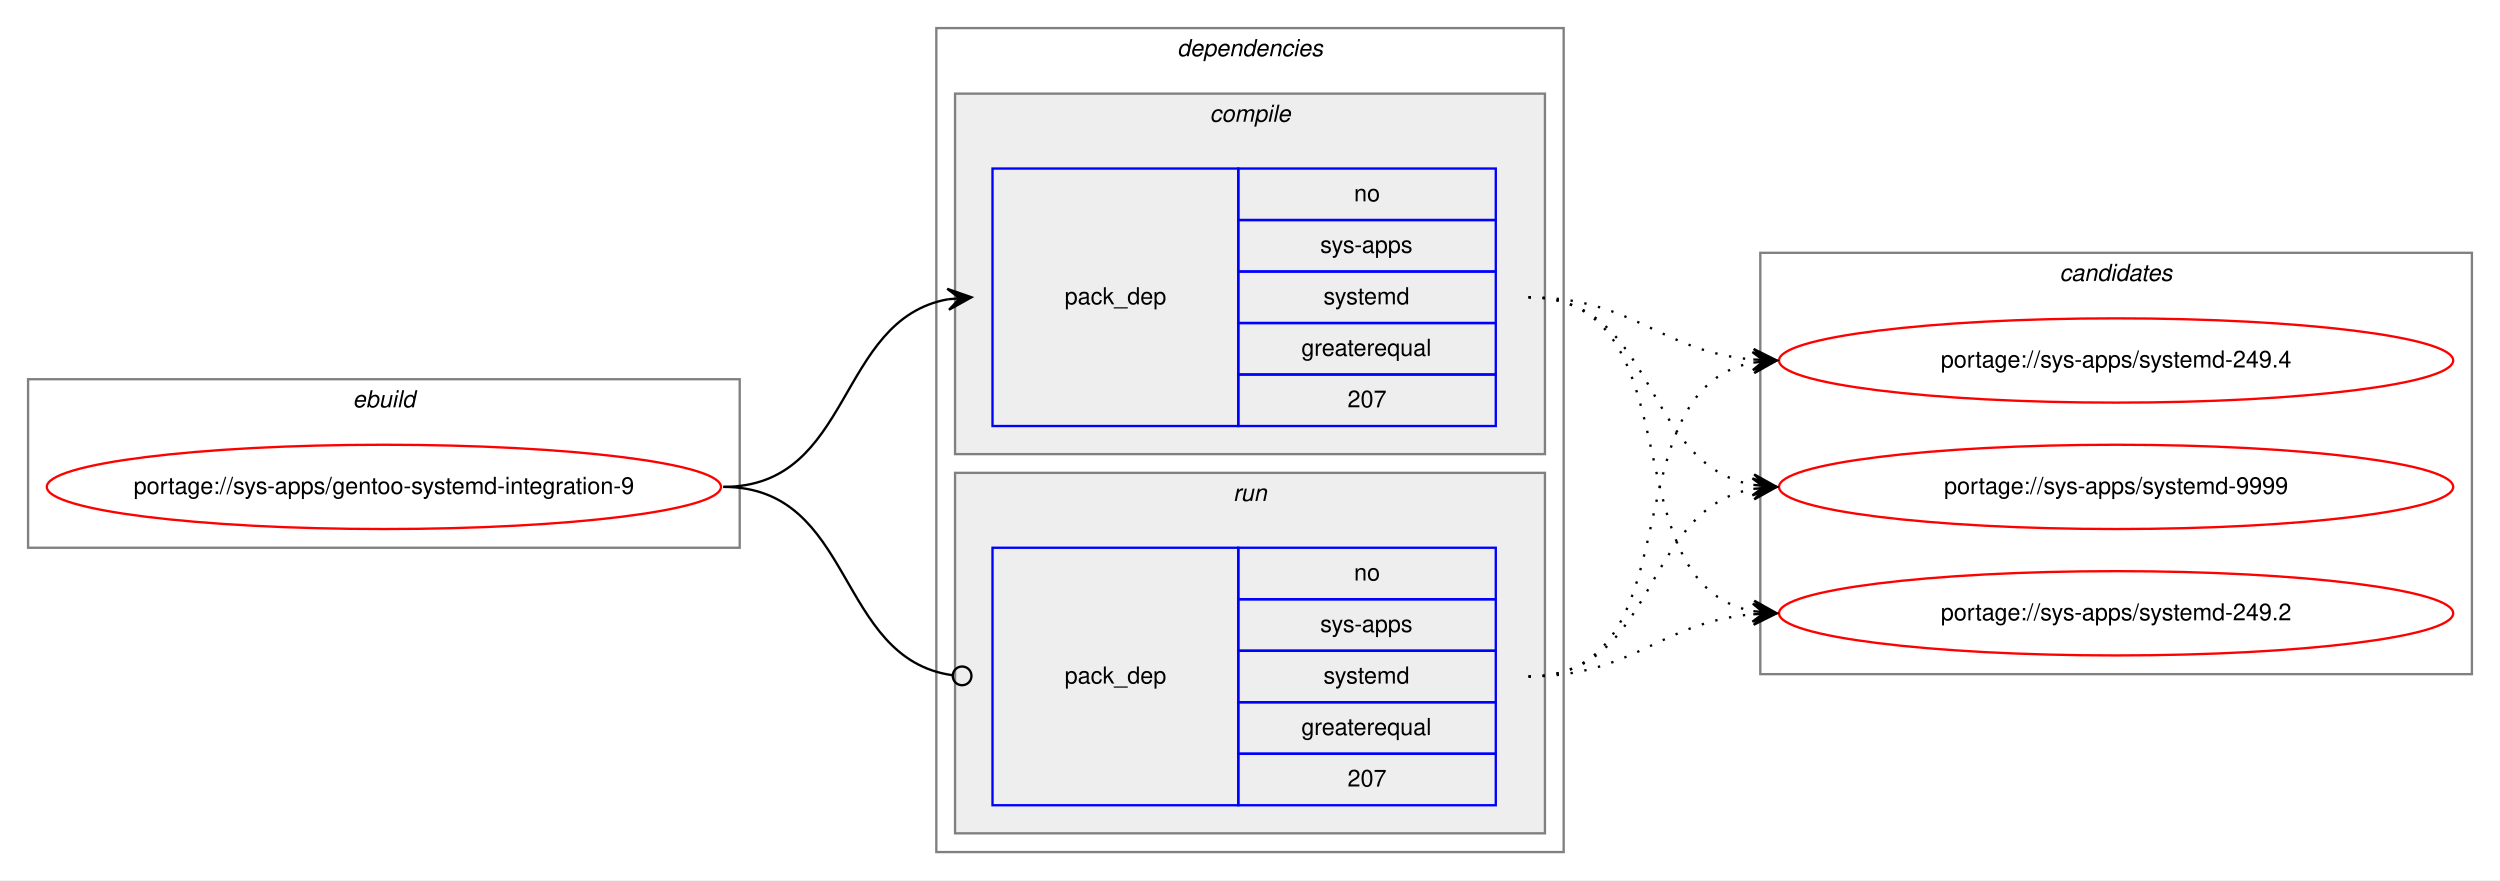
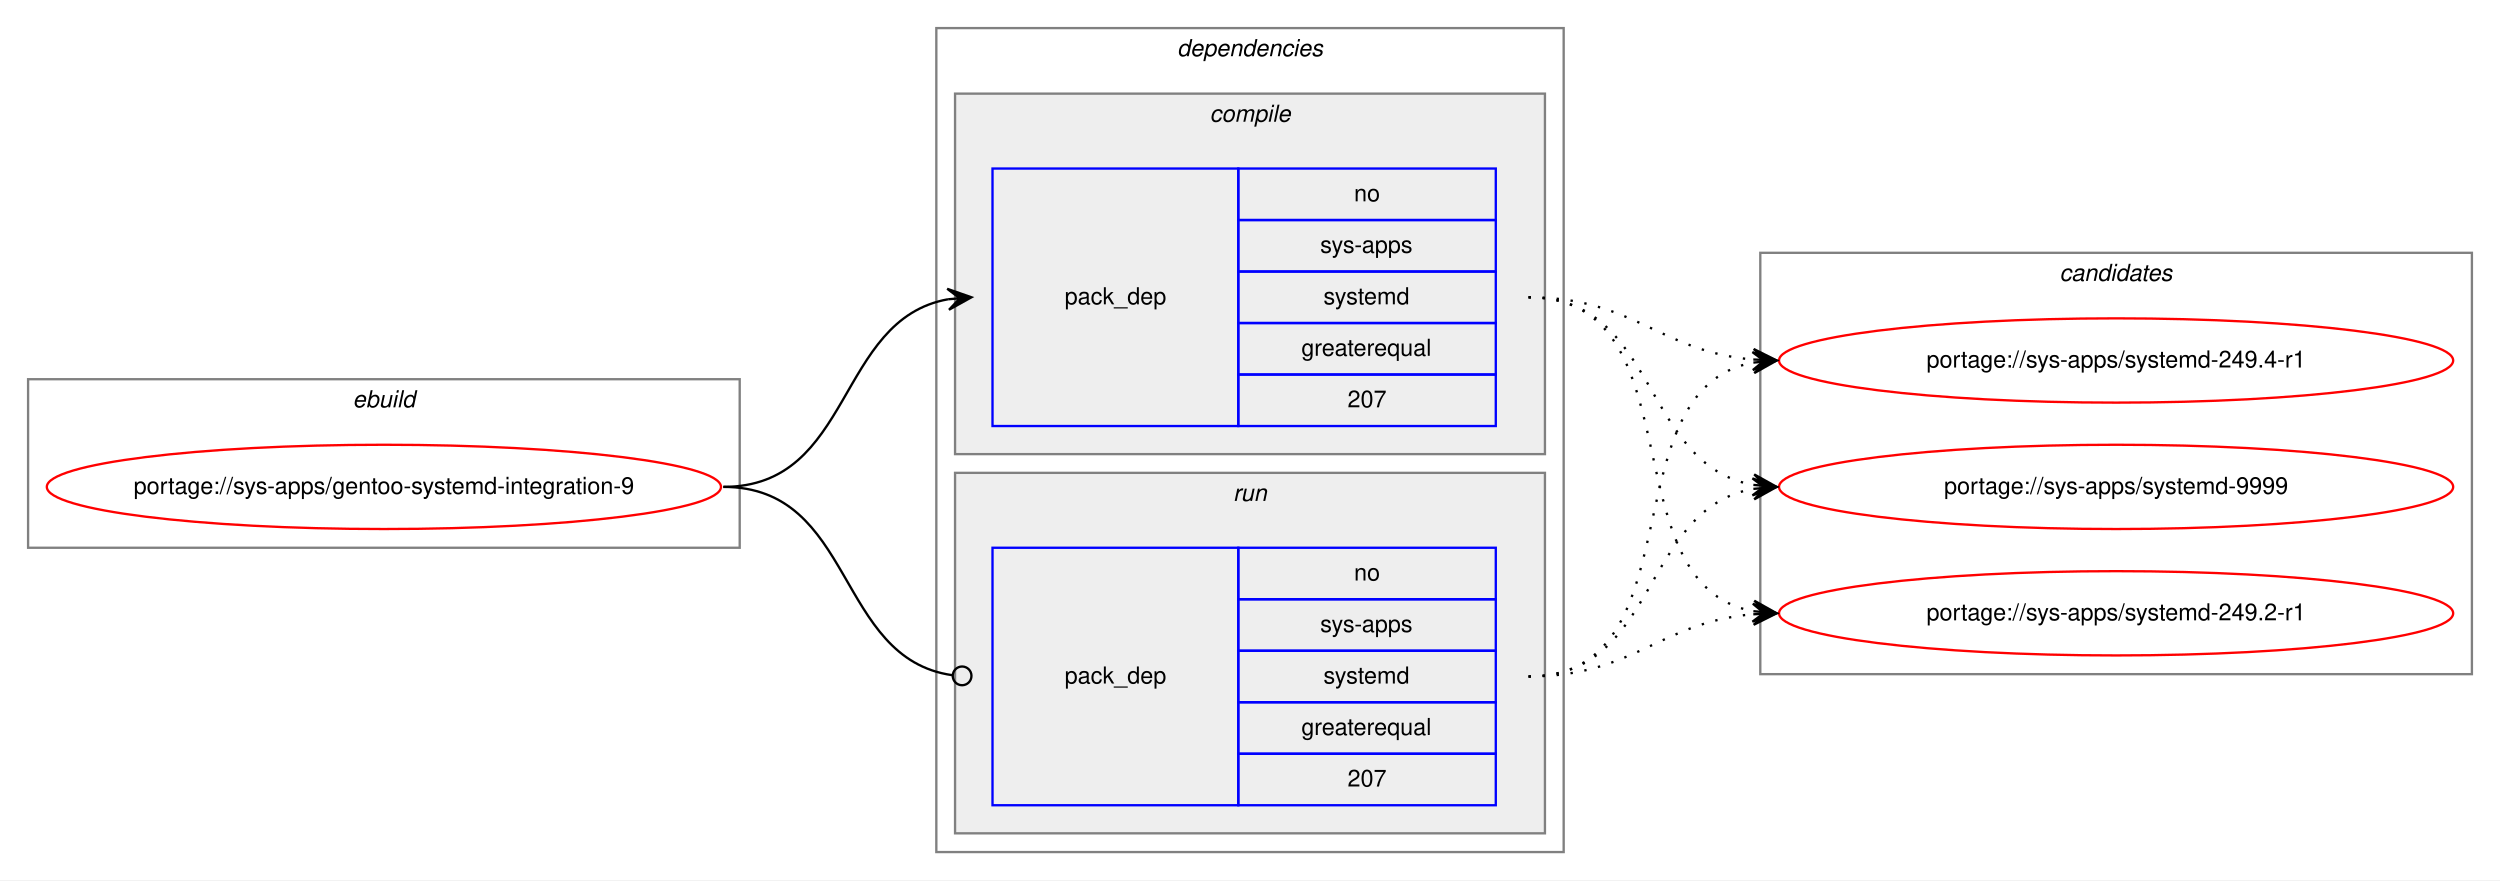
<svg xmlns="http://www.w3.org/2000/svg" xmlns:xlink="http://www.w3.org/1999/xlink" width="1068pt" height="376pt" viewBox="0.00 0.00 1068.00 376.00">
  <g id="graph0" class="graph" transform="scale(1 1) rotate(0) translate(4 372)">
    <polygon fill="white" stroke="transparent" points="-4,4 -4,-372 1064,-372 1064,4 -4,4" />
    <g id="clust1" class="cluster">
      <polygon fill="none" stroke="gray" points="8,-138 8,-210 312,-210 312,-138 8,-138" />
      <text text-anchor="start" x="146.66" y="-198" font-family="Helvetica,sans-Serif" font-style="italic" font-size="10.00">ebuild</text>
    </g>
    <g id="clust2" class="cluster">
      <polygon fill="none" stroke="gray" points="396,-8 396,-360 664,-360 664,-8 396,-8" />
      <text text-anchor="start" x="498.88" y="-348" font-family="Helvetica,sans-Serif" font-style="italic" font-size="10.00">dependencies</text>
    </g>
    <g id="clust3" class="cluster">
      <polygon fill="#eeeeee" stroke="gray" points="404,-178 404,-332 656,-332 656,-178 404,-178" />
      <text text-anchor="start" x="512.78" y="-320" font-family="Helvetica,sans-Serif" font-style="italic" font-size="10.00">compile</text>
    </g>
    <g id="clust6" class="cluster">
      <polygon fill="#eeeeee" stroke="gray" points="404,-16 404,-170 656,-170 656,-16 404,-16" />
      <text text-anchor="start" x="522.78" y="-158" font-family="Helvetica,sans-Serif" font-style="italic" font-size="10.00">run</text>
    </g>
    <g id="clust8" class="cluster">
      <polygon fill="none" stroke="gray" points="748,-84 748,-264 1052,-264 1052,-84 748,-84" />
      <text text-anchor="start" x="875.82" y="-252" font-family="Helvetica,sans-Serif" font-style="italic" font-size="10.00">candidates</text>
    </g>
    <g id="node1" class="node">
      <g id="a_node1">
        <a xlink:href="../sys-apps/gentoo-systemd-integration-9.svg" xlink:title="portage://sys-apps/gentoo-systemd-integration-9">
          <ellipse fill="none" stroke="red" cx="160" cy="-164" rx="144" ry="18" />
          <text text-anchor="middle" x="160" y="-161" font-family="Helvetica,sans-Serif" font-size="10.00">portage://sys-apps/gentoo-systemd-integration-9</text>
        </a>
      </g>
    </g>
    <g id="node2" class="node">
      <polygon fill="none" stroke="blue" points="420,-190 420,-300 525,-300 525,-190 420,-190" />
      <text text-anchor="start" x="450.82" y="-242" font-family="Helvetica,sans-Serif" font-size="10.00">pack_dep</text>
      <polygon fill="none" stroke="blue" points="525,-278 525,-300 635,-300 635,-278 525,-278" />
      <text text-anchor="start" x="574.44" y="-286" font-family="Helvetica,sans-Serif" font-size="10.00">no</text>
      <polygon fill="none" stroke="blue" points="525,-256 525,-278 635,-278 635,-256 525,-256" />
      <text text-anchor="start" x="560" y="-264" font-family="Helvetica,sans-Serif" font-size="10.00">sys-apps</text>
      <polygon fill="none" stroke="blue" points="525,-234 525,-256 635,-256 635,-234 525,-234" />
      <text text-anchor="start" x="561.39" y="-242" font-family="Helvetica,sans-Serif" font-size="10.00">systemd</text>
      <polygon fill="none" stroke="blue" points="525,-212 525,-234 635,-234 635,-212 525,-212" />
      <text text-anchor="start" x="551.94" y="-220" font-family="Helvetica,sans-Serif" font-size="10.00">greaterequal</text>
      <polygon fill="none" stroke="blue" points="525,-190 525,-212 635,-212 635,-190 525,-190" />
      <text text-anchor="start" x="571.66" y="-198" font-family="Helvetica,sans-Serif" font-size="10.00">207</text>
    </g>
    <g id="edge1" class="edge">
      <path fill="none" stroke="black" d="M305,-164C360.7,-164 352.97,-235.49 400.99,-244.15" />
      <polygon fill="black" stroke="black" points="411,-245 400.65,-248.63 406.02,-244.57 401.04,-244.15 401.04,-244.15 401.04,-244.15 406.02,-244.57 401.42,-239.67 411,-245 411,-245" />
    </g>
    <g id="node3" class="node">
      <polygon fill="none" stroke="blue" points="420,-28 420,-138 525,-138 525,-28 420,-28" />
      <text text-anchor="start" x="450.82" y="-80" font-family="Helvetica,sans-Serif" font-size="10.00">pack_dep</text>
      <polygon fill="none" stroke="blue" points="525,-116 525,-138 635,-138 635,-116 525,-116" />
      <text text-anchor="start" x="574.44" y="-124" font-family="Helvetica,sans-Serif" font-size="10.00">no</text>
      <polygon fill="none" stroke="blue" points="525,-94 525,-116 635,-116 635,-94 525,-94" />
      <text text-anchor="start" x="560" y="-102" font-family="Helvetica,sans-Serif" font-size="10.00">sys-apps</text>
      <polygon fill="none" stroke="blue" points="525,-72 525,-94 635,-94 635,-72 525,-72" />
      <text text-anchor="start" x="561.39" y="-80" font-family="Helvetica,sans-Serif" font-size="10.00">systemd</text>
      <polygon fill="none" stroke="blue" points="525,-50 525,-72 635,-72 635,-50 525,-50" />
      <text text-anchor="start" x="551.94" y="-58" font-family="Helvetica,sans-Serif" font-size="10.00">greaterequal</text>
      <polygon fill="none" stroke="blue" points="525,-28 525,-50 635,-50 635,-28 525,-28" />
      <text text-anchor="start" x="571.66" y="-36" font-family="Helvetica,sans-Serif" font-size="10.00">207</text>
    </g>
    <g id="edge2" class="edge">
      <path fill="none" stroke="black" d="M305,-164C361.4,-164 352.77,-90.72 402.81,-83.56" />
      <ellipse fill="none" stroke="black" cx="407.01" cy="-83.27" rx="4" ry="4" />
    </g>
    <g id="node4" class="node">
      <g id="a_node4">
-         <a xlink:href="../sys-apps/systemd-249.2.svg" xlink:title="portage://sys-apps/systemd-249.2">
+         <a xlink:href="../sys-apps/systemd-249.2-r1.svg" xlink:title="portage://sys-apps/systemd-249.2-r1">
          <ellipse fill="none" stroke="red" cx="900" cy="-110" rx="144" ry="18" />
-           <text text-anchor="middle" x="900" y="-107" font-family="Helvetica,sans-Serif" font-size="10.00">portage://sys-apps/systemd-249.2</text>
+           <text text-anchor="middle" x="900" y="-107" font-family="Helvetica,sans-Serif" font-size="10.00">portage://sys-apps/systemd-249.2-r1</text>
        </a>
      </g>
    </g>
    <g id="edge3" class="edge">
      <path fill="none" stroke="black" stroke-dasharray="1,5" d="M649,-245C721.56,-245 682.97,-122.86 744.68,-110.93" />
      <polygon fill="black" stroke="black" points="755,-110 745.45,-115.38 750.02,-110.45 745.04,-110.9 745.04,-110.9 745.04,-110.9 750.02,-110.45 744.64,-106.42 755,-110 755,-110" />
    </g>
    <g id="node5" class="node">
      <g id="a_node5">
-         <a xlink:href="../sys-apps/systemd-249.4.svg" xlink:title="portage://sys-apps/systemd-249.4">
+         <a xlink:href="../sys-apps/systemd-249.4-r1.svg" xlink:title="portage://sys-apps/systemd-249.4-r1">
          <ellipse fill="none" stroke="red" cx="900" cy="-218" rx="144" ry="18" />
-           <text text-anchor="middle" x="900" y="-215" font-family="Helvetica,sans-Serif" font-size="10.00">portage://sys-apps/systemd-249.4</text>
+           <text text-anchor="middle" x="900" y="-215" font-family="Helvetica,sans-Serif" font-size="10.00">portage://sys-apps/systemd-249.4-r1</text>
        </a>
      </g>
    </g>
    <g id="edge4" class="edge">
      <path fill="none" stroke="black" stroke-dasharray="1,5" d="M649,-245C694.01,-245 704.86,-221.86 744.8,-218.42" />
      <polygon fill="black" stroke="black" points="755,-218 745.2,-222.91 750,-218.21 745.01,-218.42 745.01,-218.42 745.01,-218.42 750,-218.21 744.82,-213.92 755,-218 755,-218" />
    </g>
    <g id="node6" class="node">
      <g id="a_node6">
        <a xlink:href="../sys-apps/systemd-9999.svg" xlink:title="portage://sys-apps/systemd-9999">
          <ellipse fill="none" stroke="red" cx="900" cy="-164" rx="144" ry="18" />
          <text text-anchor="middle" x="900" y="-161" font-family="Helvetica,sans-Serif" font-size="10.00">portage://sys-apps/systemd-9999</text>
        </a>
      </g>
    </g>
    <g id="edge5" class="edge">
      <path fill="none" stroke="black" stroke-dasharray="1,5" d="M649,-245C704.7,-245 696.97,-173.51 744.99,-164.85" />
      <polygon fill="black" stroke="black" points="755,-164 745.42,-169.33 750.02,-164.43 745.04,-164.85 745.04,-164.85 745.04,-164.85 750.02,-164.43 744.65,-160.37 755,-164 755,-164" />
    </g>
    <g id="edge6" class="edge">
      <path fill="none" stroke="black" stroke-dasharray="1,5" d="M649,-83C694.01,-83 704.86,-106.14 744.8,-109.58" />
      <polygon fill="black" stroke="black" points="755,-110 744.82,-114.08 750,-109.79 745.01,-109.58 745.01,-109.58 745.01,-109.58 750,-109.79 745.2,-105.09 755,-110 755,-110" />
    </g>
    <g id="edge7" class="edge">
      <path fill="none" stroke="black" stroke-dasharray="1,5" d="M649,-83C721.56,-83 682.97,-205.14 744.68,-217.07" />
      <polygon fill="black" stroke="black" points="755,-218 744.64,-221.58 750.02,-217.55 745.04,-217.1 745.04,-217.1 745.04,-217.1 750.02,-217.55 745.45,-212.62 755,-218 755,-218" />
    </g>
    <g id="edge8" class="edge">
      <path fill="none" stroke="black" stroke-dasharray="1,5" d="M649,-83C704.7,-83 696.97,-154.49 744.99,-163.15" />
      <polygon fill="black" stroke="black" points="755,-164 744.65,-167.63 750.02,-163.57 745.04,-163.15 745.04,-163.15 745.04,-163.15 750.02,-163.57 745.42,-158.67 755,-164 755,-164" />
    </g>
  </g>
</svg>
